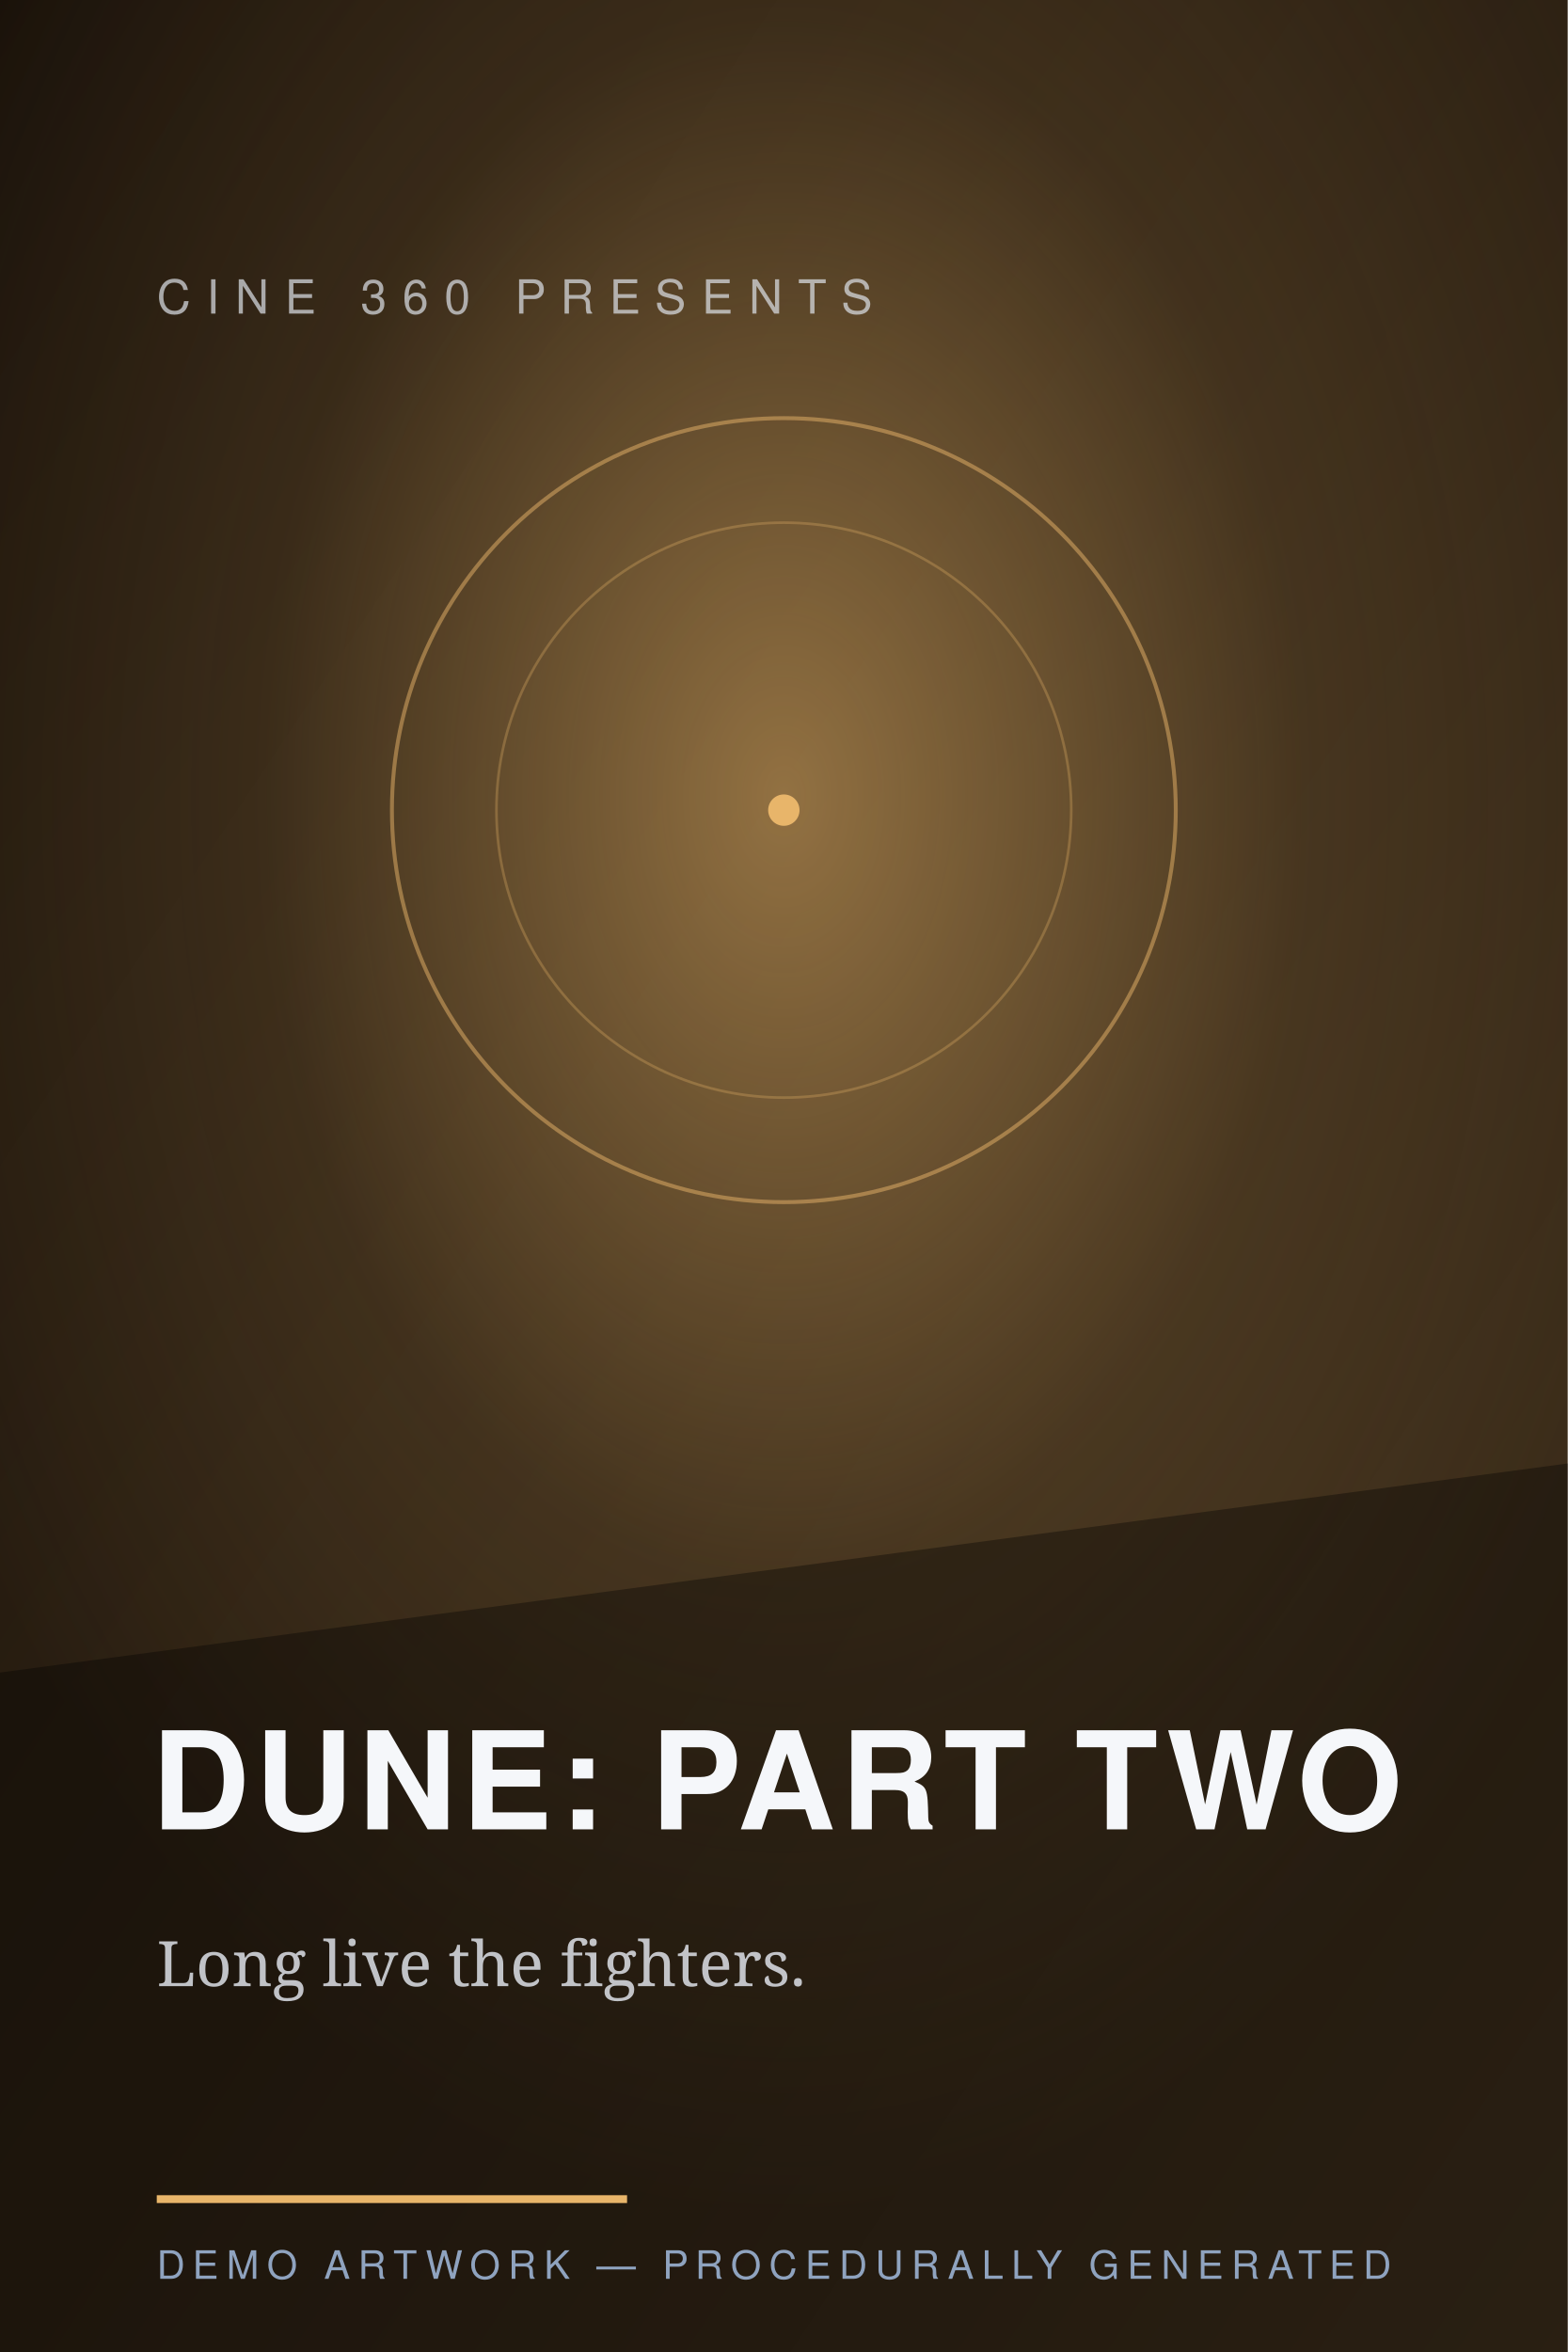
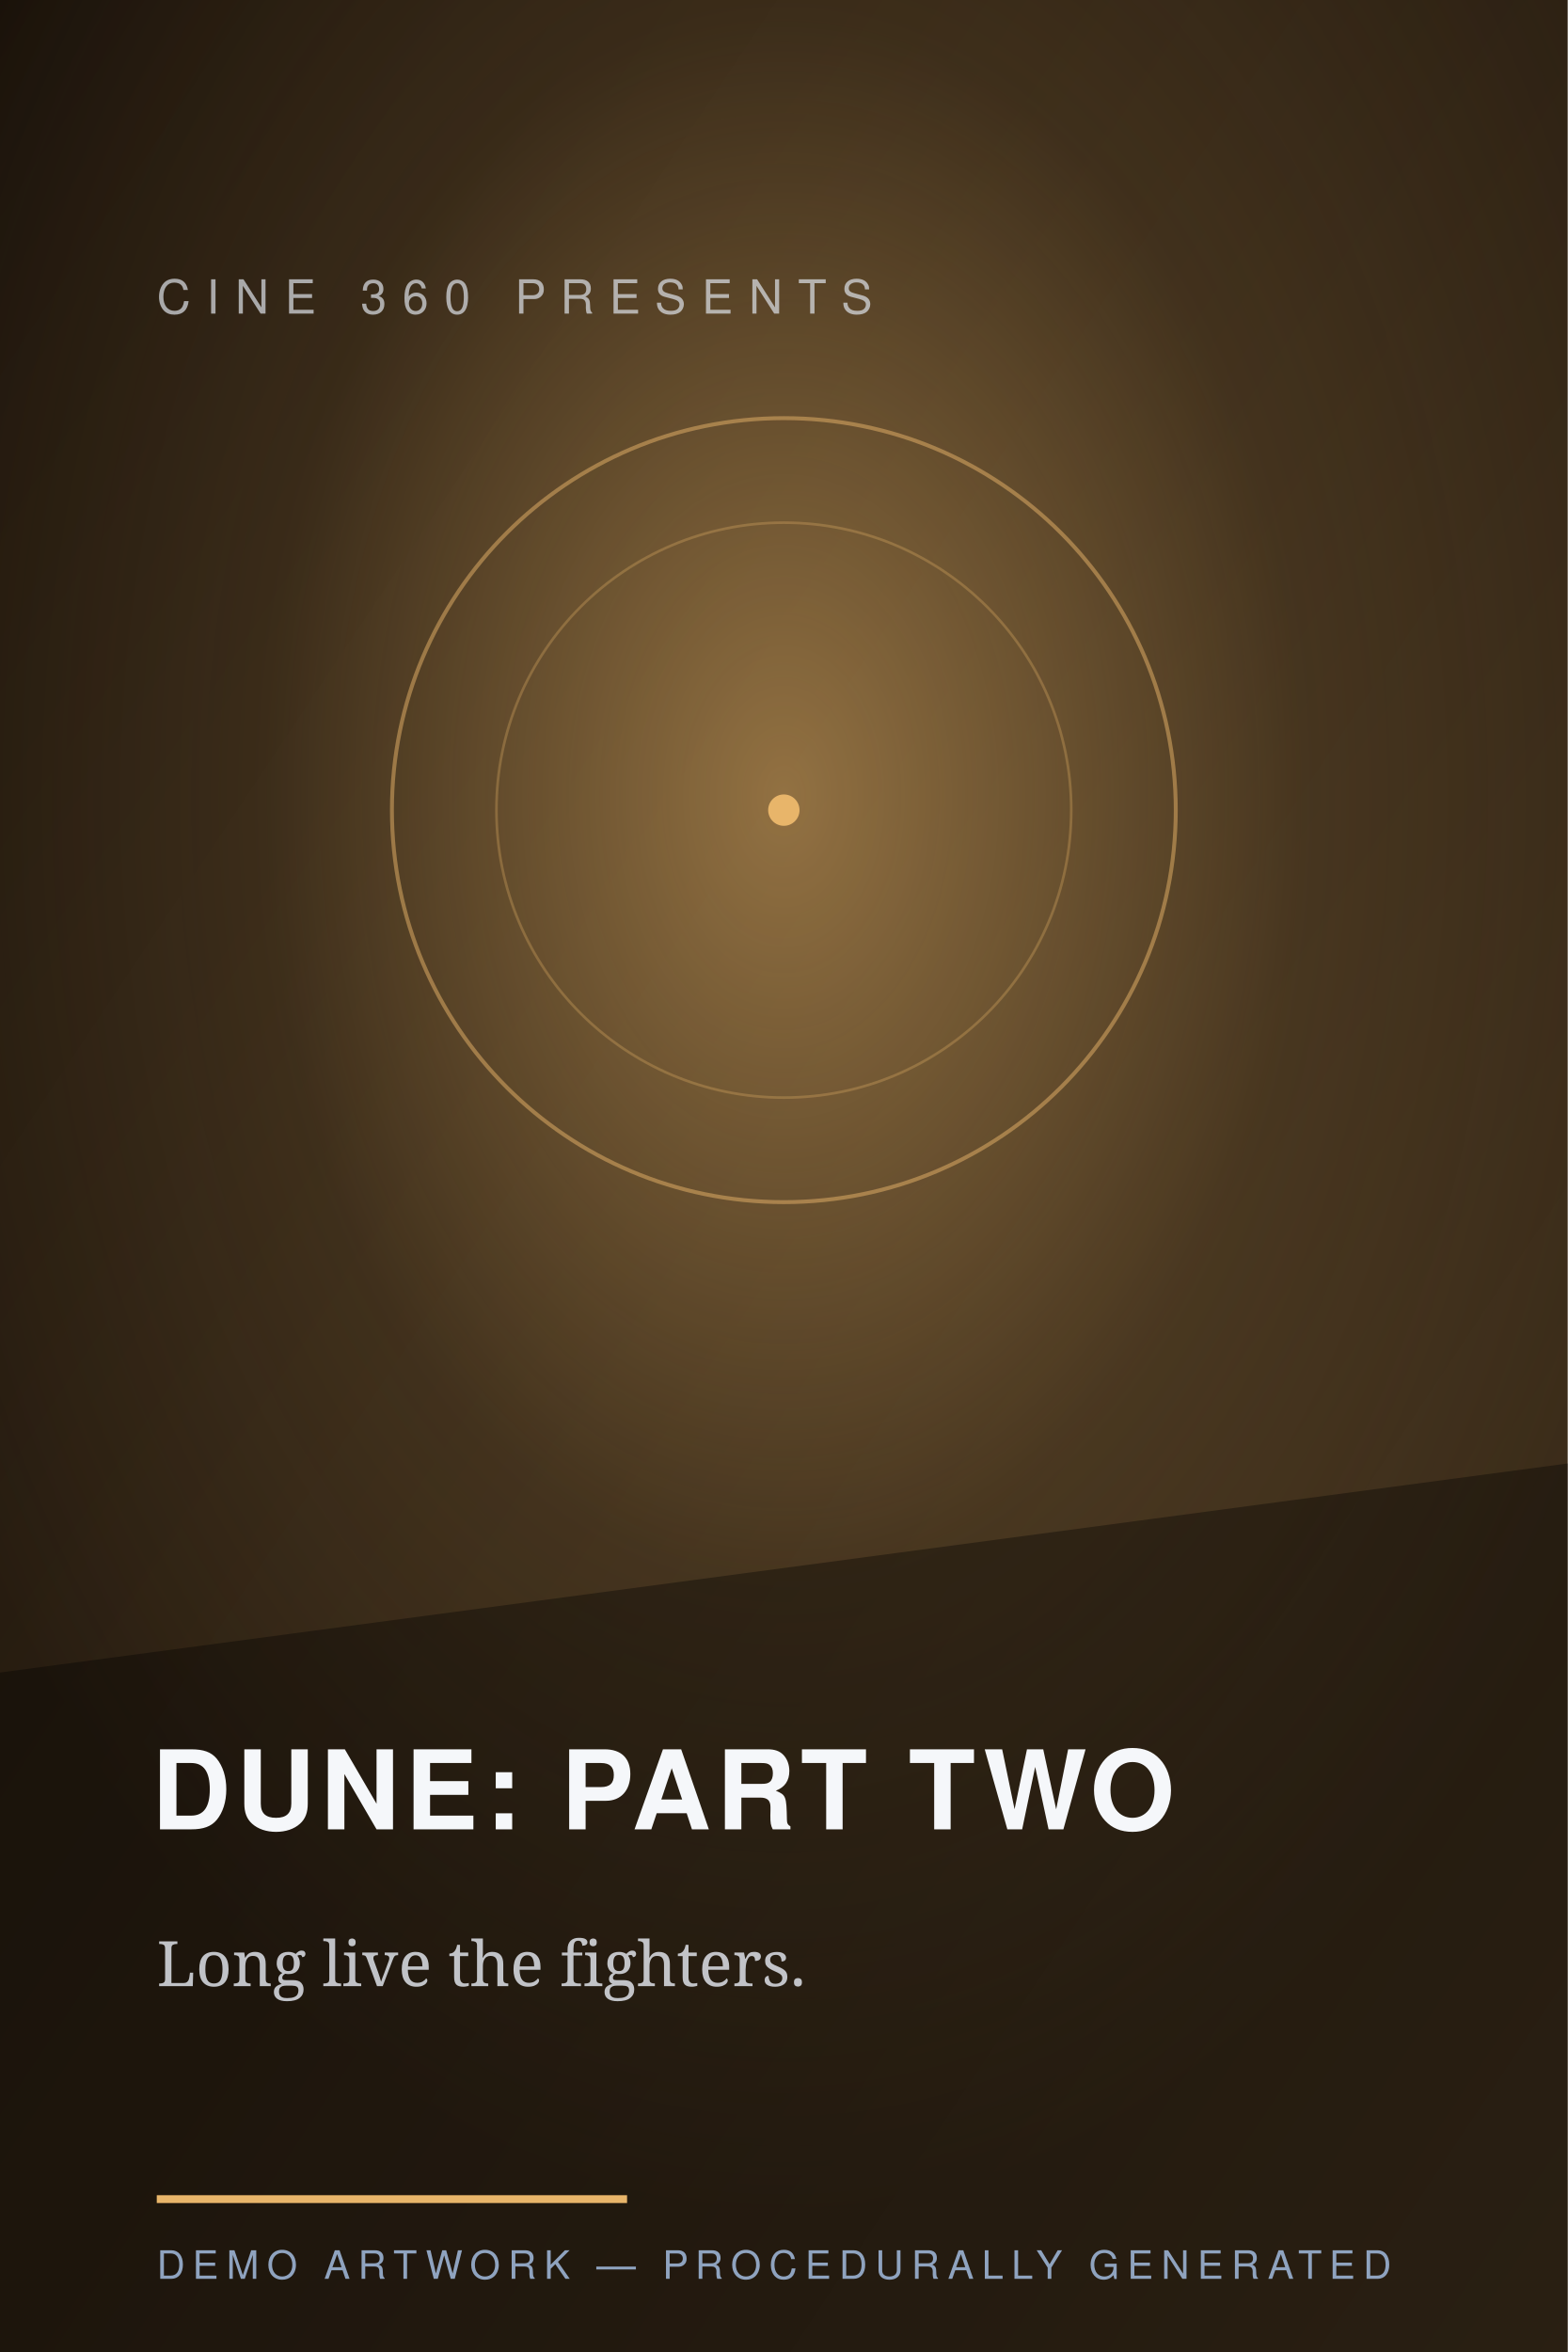
<svg xmlns="http://www.w3.org/2000/svg" width="600" height="900" viewBox="0 0 600 900">
  <defs>
    <linearGradient id="bg" x1="0" y1="0" x2="1" y2="1">
      <stop offset="0%" stop-color="#1A120A" />
      <stop offset="100%" stop-color="#40301C" />
    </linearGradient>
    <radialGradient id="glow" cx="50%" cy="34%" r="60%">
      <stop offset="0%" stop-color="#E8B56A" stop-opacity="0.55" />
      <stop offset="55%" stop-color="#E8B56A" stop-opacity="0.12" />
      <stop offset="100%" stop-color="#E8B56A" stop-opacity="0" />
    </radialGradient>
  </defs>
  <rect width="600" height="900" fill="url(#bg)" />
  <rect width="600" height="900" fill="url(#glow)" />
  <circle cx="300" cy="310" r="150" fill="none" stroke="#E8B56A" stroke-opacity="0.5" stroke-width="1.5" />
  <circle cx="300" cy="310" r="110" fill="none" stroke="#E8B56A" stroke-opacity="0.3" stroke-width="1" />
  <circle cx="300" cy="310" r="6" fill="#E8B56A" />
  <path d="M0 640 L600 560 L600 900 L0 900 Z" fill="#000" opacity="0.35" />
  <text x="60" y="120" font-family="Helvetica, Arial, sans-serif" font-size="18" letter-spacing="6" fill="#DDE1E8" opacity="0.7">CINE 360 PRESENTS</text>
-   <text x="58" y="700" font-family="Helvetica, Arial, sans-serif" font-weight="bold" font-size="52" fill="#F5F7FA" letter-spacing="2">DUNE: PART TWO</text>
+   <text x="58" y="700" font-family="Helvetica, Arial, sans-serif" font-weight="bold" font-size="42" fill="#F5F7FA" letter-spacing="2">DUNE: PART TWO</text>
  <text x="60" y="760" font-family="Georgia, serif" font-size="24" fill="#DDE1E8" opacity="0.85">Long live the fighters.</text>
  <rect x="60" y="840" width="180" height="3" fill="#E8B56A" />
  <text x="60" y="872" font-family="Helvetica, Arial, sans-serif" font-size="15" letter-spacing="3" fill="#8FA3BF">DEMO ARTWORK — PROCEDURALLY GENERATED</text>
</svg>
